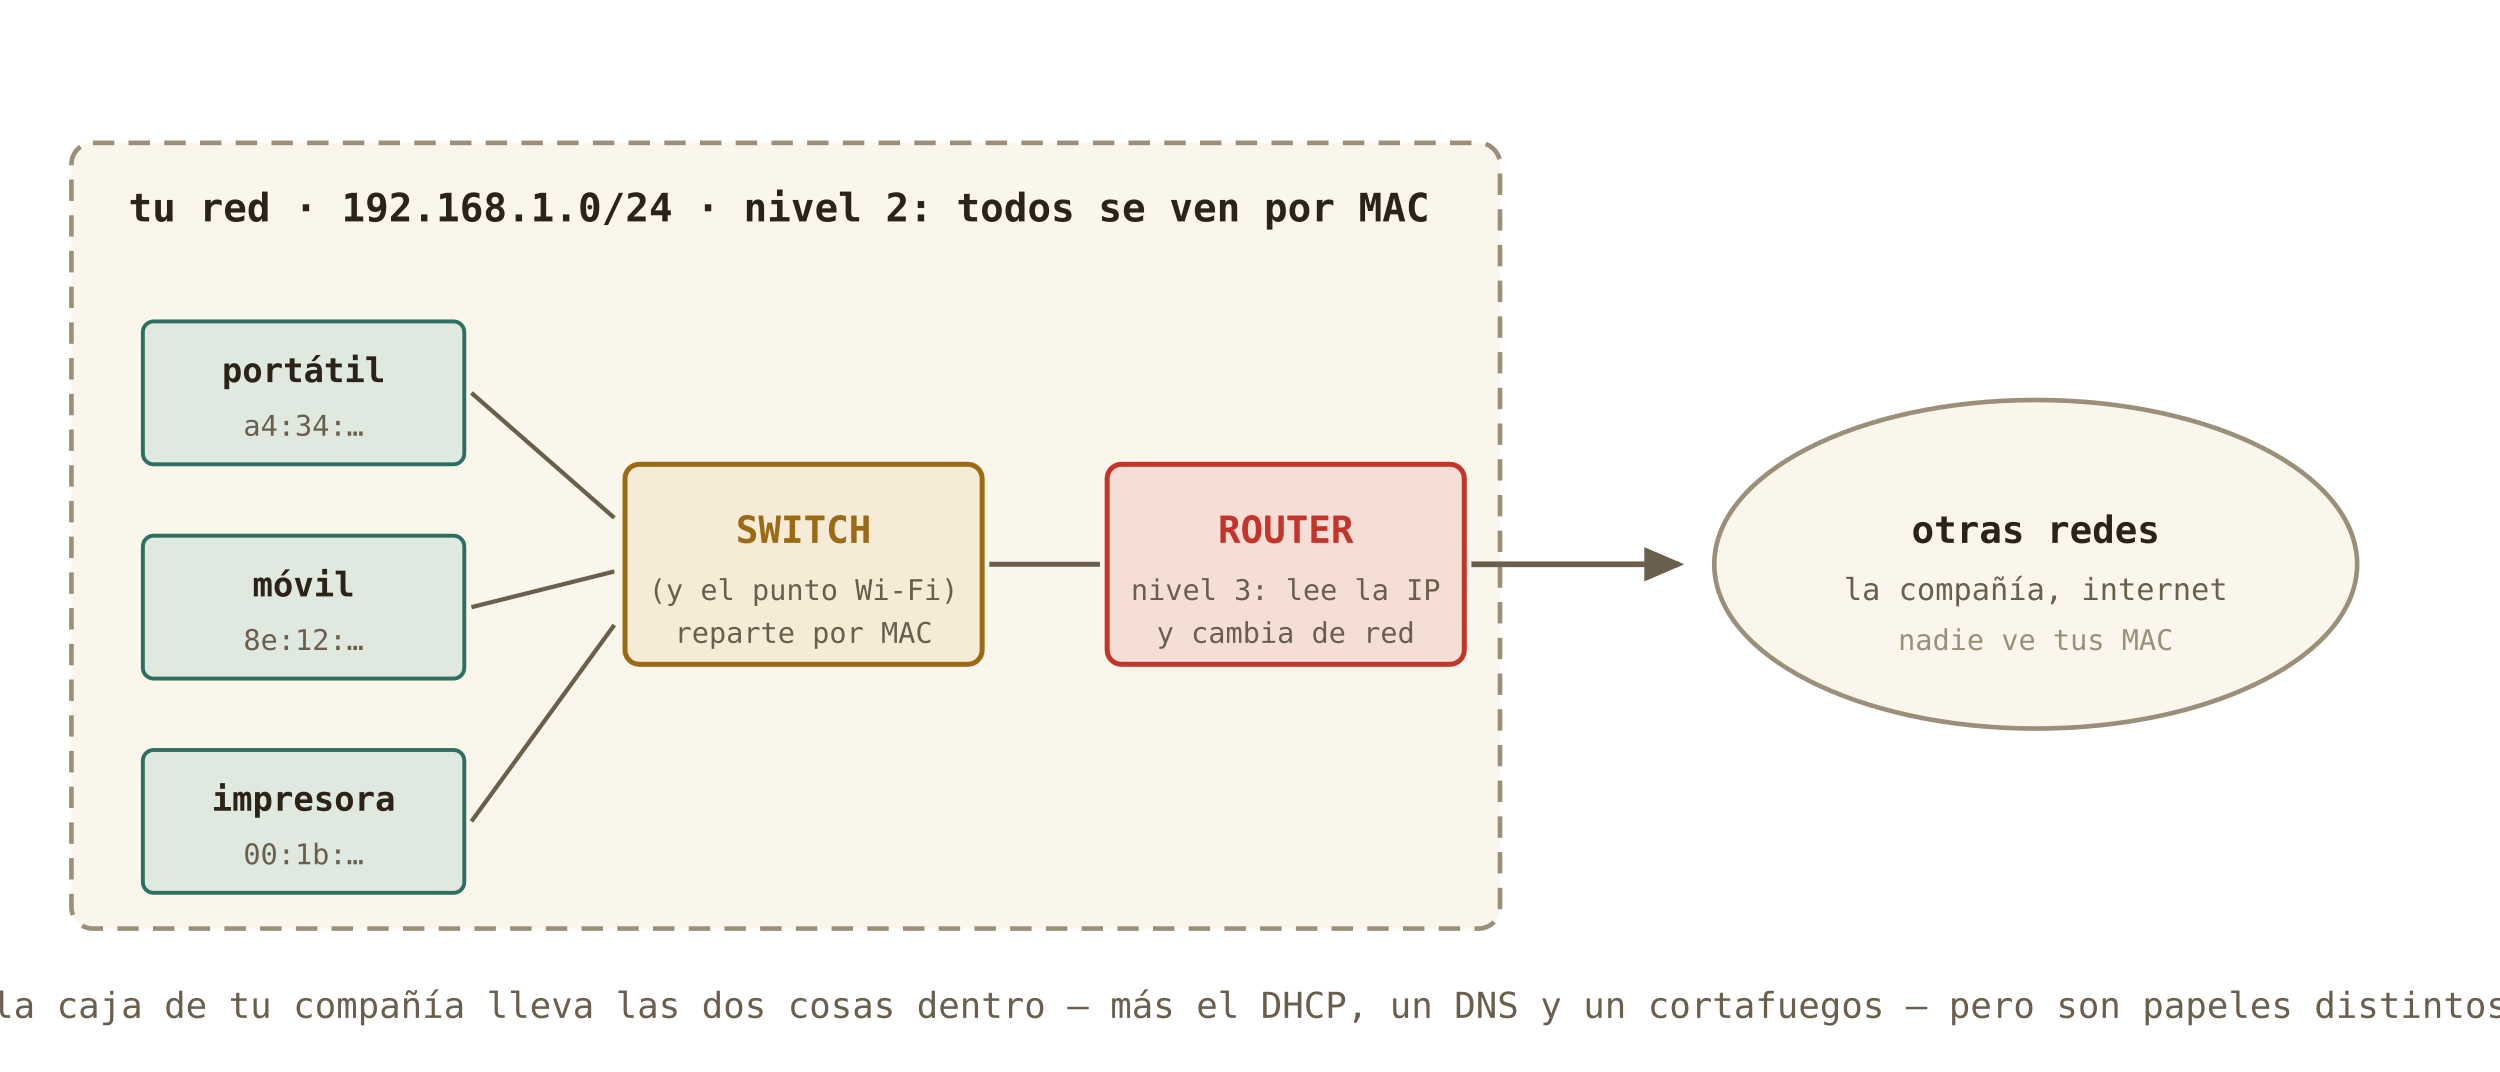
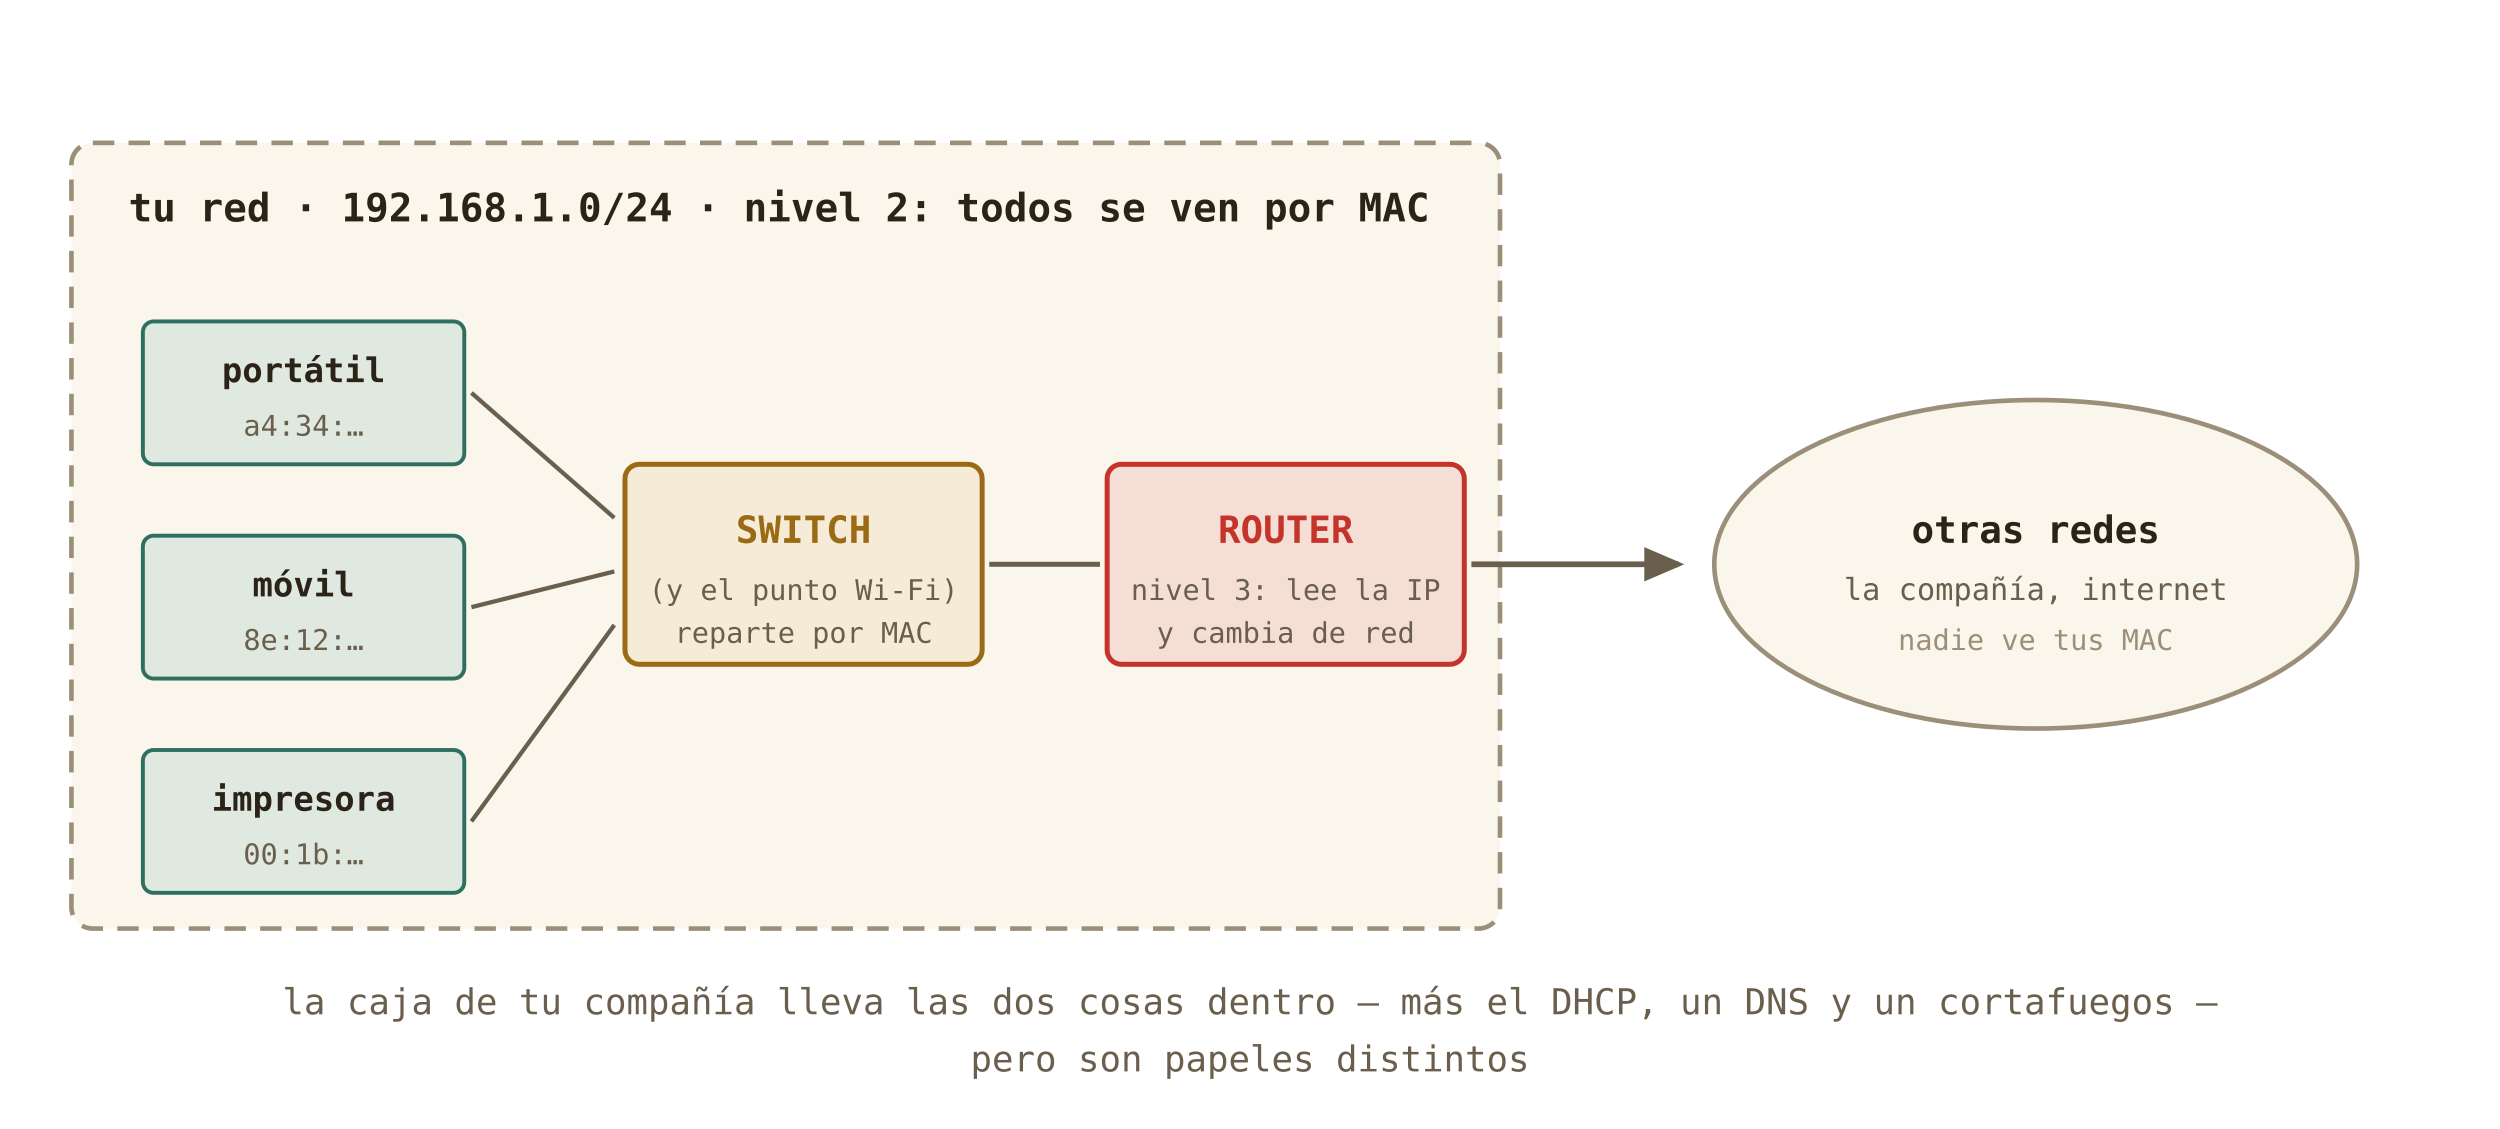
- <svg xmlns="http://www.w3.org/2000/svg" viewBox="0 0 700 300" width="700" height="300" role="img" aria-label="Nivel 2 y nivel 3: el switch reparte dentro de la red por MAC; el router conecta redes por IP; la caja de casa hace de ambos">
+ <svg xmlns="http://www.w3.org/2000/svg" viewBox="0 0 700 316" width="700" height="316" role="img" aria-label="Nivel 2 y nivel 3: el switch reparte dentro de la red por MAC; el router conecta redes por IP; la caja de casa hace de ambos">
  <defs>
    <marker id="fsr2" markerWidth="8" markerHeight="8" refX="6" refY="3" orient="auto">
      <path d="M0,0 L7,3 L0,6 z" fill="#6A5F4D" />
    </marker>
  </defs>
  <g font-family="IBM Plex Mono,monospace">
    <rect x="20" y="40" width="400" height="220" rx="6" fill="#FAF6EB" stroke="#9C8F79" stroke-width="1.3" stroke-dasharray="6 4" />
    <text x="36" y="62" font-size="11" fill="#2B2318" font-weight="600">tu red · 192.168.1.0/24 · nivel 2: todos se ven por MAC</text>
    <rect x="40" y="90" width="90" height="40" rx="3" fill="#DFE9DF" stroke="#2F6F62" stroke-width="1.1" />
    <text x="85" y="107" font-size="9.5" fill="#2B2318" text-anchor="middle" font-weight="600">portátil</text>
    <text x="85" y="122" font-size="8" fill="#6A5F4D" text-anchor="middle">a4:34:…</text>
    <rect x="40" y="150" width="90" height="40" rx="3" fill="#DFE9DF" stroke="#2F6F62" stroke-width="1.1" />
    <text x="85" y="167" font-size="9.5" fill="#2B2318" text-anchor="middle" font-weight="600">móvil</text>
    <text x="85" y="182" font-size="8" fill="#6A5F4D" text-anchor="middle">8e:12:…</text>
    <rect x="40" y="210" width="90" height="40" rx="3" fill="#DFE9DF" stroke="#2F6F62" stroke-width="1.1" />
    <text x="85" y="227" font-size="9.5" fill="#2B2318" text-anchor="middle" font-weight="600">impresora</text>
    <text x="85" y="242" font-size="8" fill="#6A5F4D" text-anchor="middle">00:1b:…</text>
    <rect x="175" y="130" width="100" height="56" rx="4" fill="#F5EBD6" stroke="#9A6A14" stroke-width="1.4" />
    <text x="225" y="152" font-size="10.5" fill="#9A6A14" text-anchor="middle" font-weight="600">SWITCH</text>
    <text x="225" y="168" font-size="8" fill="#6A5F4D" text-anchor="middle">(y el punto Wi-Fi)</text>
    <text x="225" y="180" font-size="8" fill="#6A5F4D" text-anchor="middle">reparte por MAC</text>
    <line x1="132" y1="110" x2="172" y2="145" stroke="#6A5F4D" stroke-width="1.2" />
    <line x1="132" y1="170" x2="172" y2="160" stroke="#6A5F4D" stroke-width="1.2" />
    <line x1="132" y1="230" x2="172" y2="175" stroke="#6A5F4D" stroke-width="1.2" />
    <rect x="310" y="130" width="100" height="56" rx="4" fill="#F5DED6" stroke="#C4342A" stroke-width="1.4" />
    <text x="360" y="152" font-size="10.5" fill="#C4342A" text-anchor="middle" font-weight="600">ROUTER</text>
    <text x="360" y="168" font-size="8" fill="#6A5F4D" text-anchor="middle">nivel 3: lee la IP</text>
    <text x="360" y="180" font-size="8" fill="#6A5F4D" text-anchor="middle">y cambia de red</text>
    <line x1="277" y1="158" x2="308" y2="158" stroke="#6A5F4D" stroke-width="1.4" />
    <line x1="412" y1="158" x2="470" y2="158" stroke="#6A5F4D" stroke-width="1.6" marker-end="url(#fsr2)" />
    <ellipse cx="570" cy="158" rx="90" ry="46" fill="#FAF6EB" stroke="#9C8F79" stroke-width="1.3" />
    <text x="570" y="152" font-size="10.5" fill="#2B2318" text-anchor="middle" font-weight="600">otras redes</text>
    <text x="570" y="168" font-size="8.5" fill="#6A5F4D" text-anchor="middle">la compañía, internet</text>
    <text x="570" y="182" font-size="8" fill="#9C8F79" text-anchor="middle">nadie ve tus MAC</text>
-     <text x="350" y="285" font-size="10" fill="#6A5F4D" text-anchor="middle">la caja de tu compañía lleva las dos cosas dentro — más el DHCP, un DNS y un cortafuegos — pero son papeles distintos</text>
+     <text x="350" y="284" font-size="10" fill="#6A5F4D" text-anchor="middle">la caja de tu compañía lleva las dos cosas dentro — más el DHCP, un DNS y un cortafuegos —</text>
+     <text x="350" y="300" font-size="10" fill="#6A5F4D" text-anchor="middle">pero son papeles distintos</text>
  </g>
</svg>
